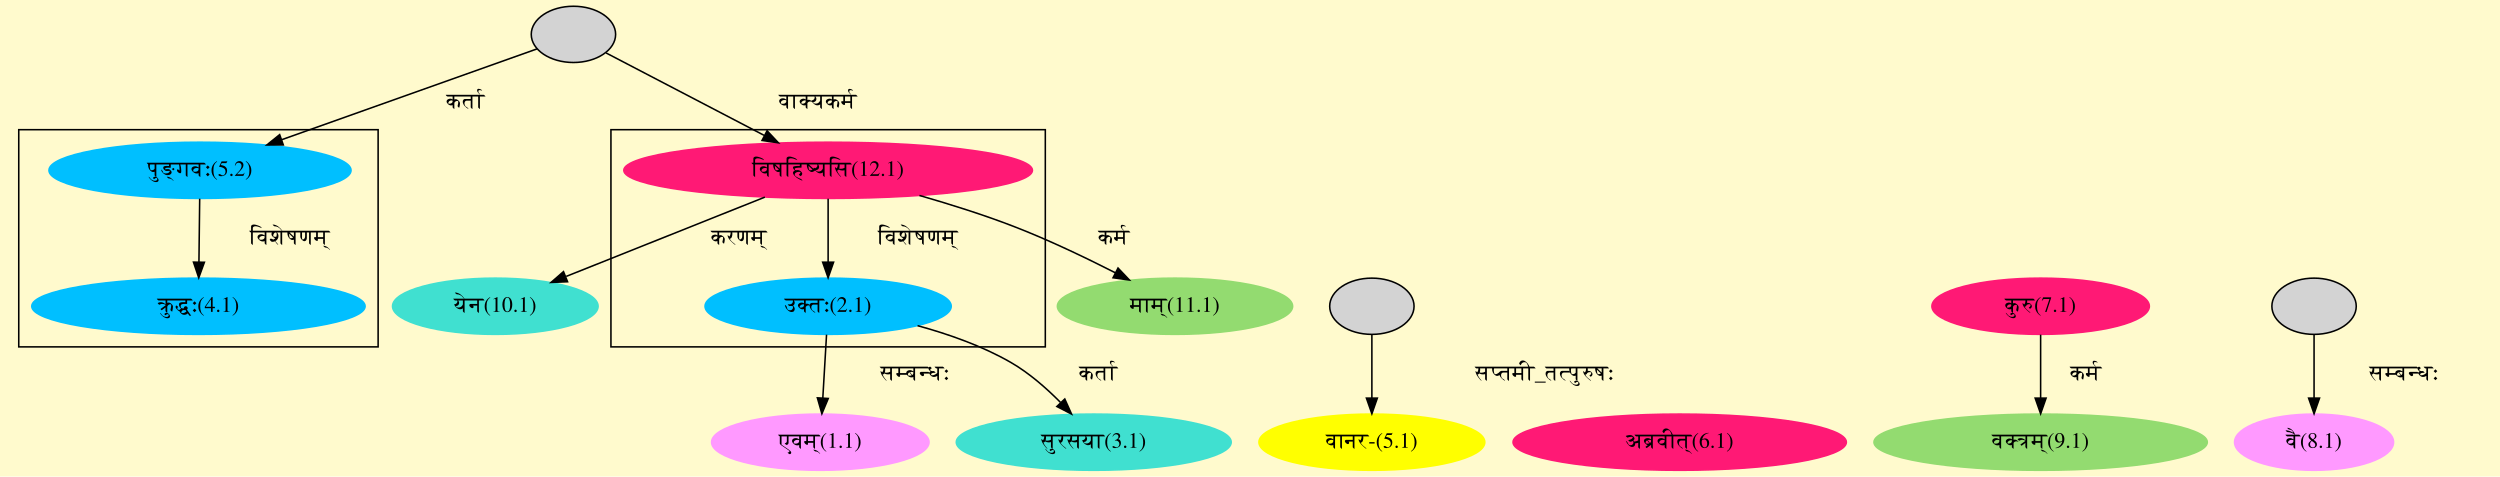
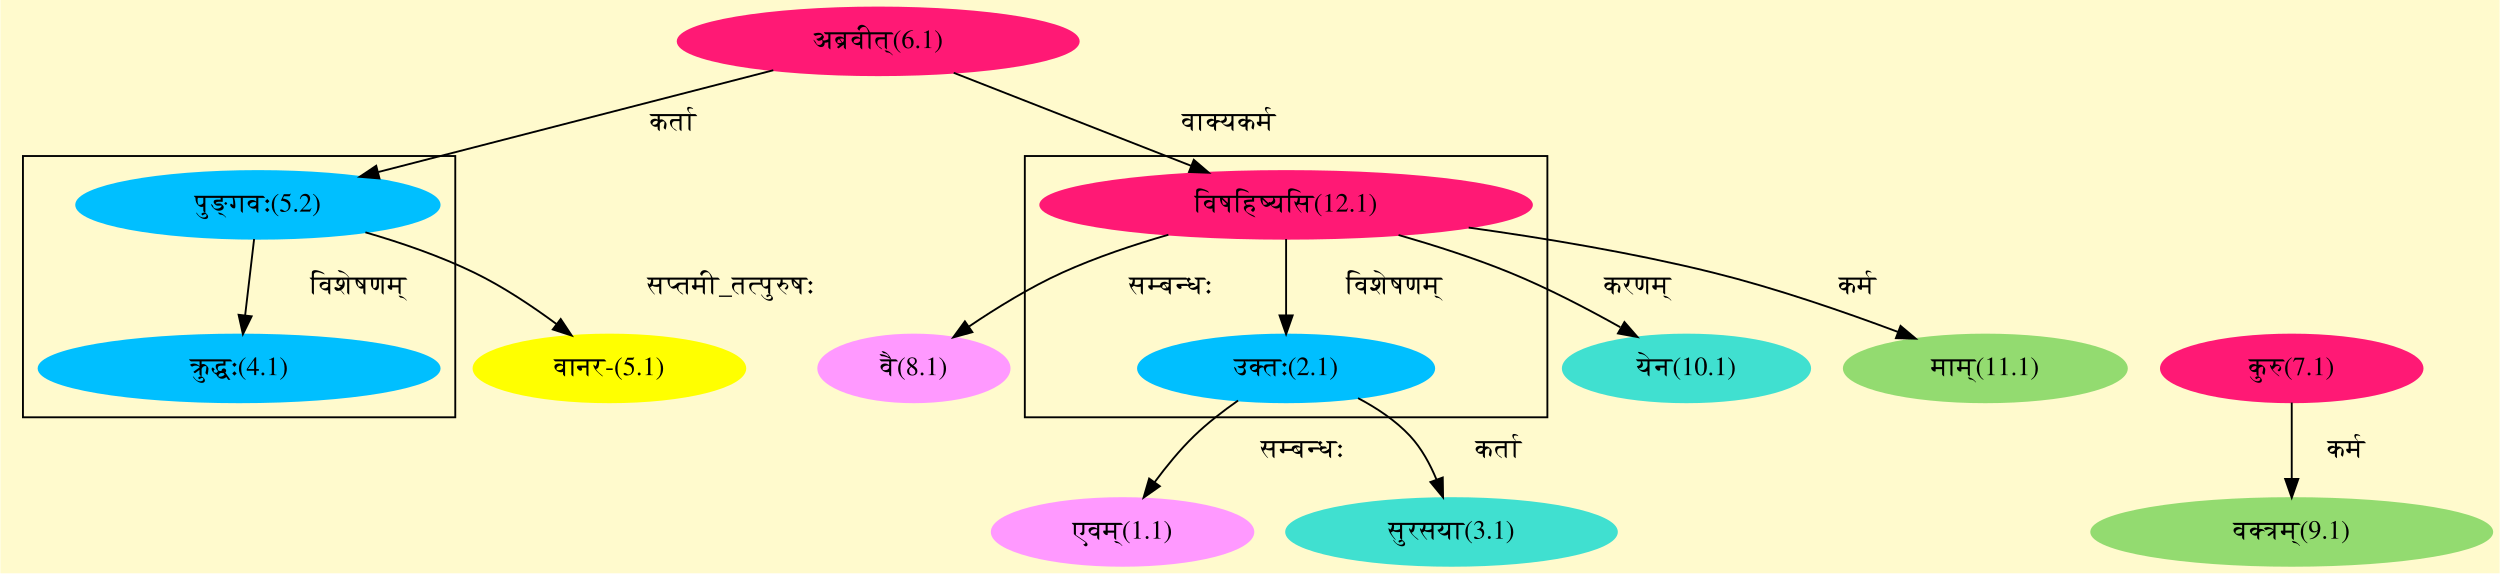
- <svg xmlns="http://www.w3.org/2000/svg" width="1600pt" height="305pt" viewBox="0.00 0.00 1600.00 305.00">
+ <svg xmlns="http://www.w3.org/2000/svg" width="1330pt" height="305pt" viewBox="0.00 0.00 1329.59 305.00">
  <g id="graph0" class="graph" transform="scale(1 1) rotate(0) translate(4 301)">
-     <polygon fill="#fffacd" stroke="transparent" points="-4,4 -4,-301 1596,-301 1596,4 -4,4" />
+     <polygon fill="#fffacd" stroke="transparent" points="-4,4 -4,-301 1325.59,-301 1325.59,4 -4,4" />
    <g id="clust1" class="cluster">
-       <polygon fill="#fffacd" stroke="black" points="387,-79 387,-218 665,-218 665,-79 387,-79" />
+       <polygon fill="#fffacd" stroke="black" points="541,-79 541,-218 819,-218 819,-79 541,-79" />
    </g>
    <g id="clust2" class="cluster">
      <polygon fill="#fffacd" stroke="black" points="8,-79 8,-218 238,-218 238,-79 8,-79" />
    </g>
    <g id="node1" class="node">
-       <ellipse fill="#00bfff" stroke="#00bfff" cx="526" cy="-105" rx="78.79" ry="18" />
-       <text text-anchor="middle" x="526" y="-101.3" font-family="Times,serif" font-size="14.00">उक्तः(2.1)</text>
+       <ellipse fill="#00bfff" stroke="#00bfff" cx="680" cy="-105" rx="78.79" ry="18" />
+       <text text-anchor="middle" x="680" y="-101.3" font-family="Times,serif" font-size="14.00">उक्तः(2.1)</text>
    </g>
    <g id="node2" class="node">
-       <ellipse fill="#ff1975" stroke="#ff1975" cx="526" cy="-192" rx="130.78" ry="18" />
-       <text text-anchor="middle" x="526" y="-188.3" font-family="Times,serif" font-size="14.00">विषहिष्यसि(12.1)</text>
+       <ellipse fill="#ff1975" stroke="#ff1975" cx="680" cy="-192" rx="130.78" ry="18" />
+       <text text-anchor="middle" x="680" y="-188.3" font-family="Times,serif" font-size="14.00">विषहिष्यसि(12.1)</text>
    </g>
    <g id="edge2" class="edge">
-       <path fill="none" stroke="black" d="M526,-133.27C526,-146.58 526,-162.19 526,-173.82" />
-       <polygon fill="black" stroke="black" points="529.5,-133.2 526,-123.2 522.5,-133.2 529.5,-133.2" />
-       <text text-anchor="middle" x="583.5" y="-144.8" font-family="Times,serif" font-size="14.00">विशेषणम्</text>
+       <path fill="none" stroke="black" d="M680,-133.27C680,-146.58 680,-162.19 680,-173.82" />
+       <polygon fill="black" stroke="black" points="683.5,-133.2 680,-123.2 676.5,-133.2 683.5,-133.2" />
+       <text text-anchor="middle" x="737.5" y="-144.8" font-family="Times,serif" font-size="14.00">विशेषणम्</text>
    </g>
-     <g id="node9" class="node">
-       <ellipse fill="lightgrey" stroke="black" cx="363" cy="-279" rx="27" ry="18" />
+     <g id="node8" class="node">
+       <ellipse fill="#ff1975" stroke="#ff1975" cx="463" cy="-279" rx="106.68" ry="18" />
+       <text text-anchor="middle" x="463" y="-275.3" font-family="Times,serif" font-size="14.00">अब्रवीत्(6.1)</text>
    </g>
    <g id="edge11" class="edge">
-       <path fill="none" stroke="black" d="M485.01,-214.38C452.81,-231.17 409.29,-253.86 383.87,-267.12" />
-       <polygon fill="black" stroke="black" points="486.94,-217.32 494.19,-209.59 483.7,-211.11 486.94,-217.32" />
-       <text text-anchor="middle" x="519.5" y="-231.8" font-family="Times,serif" font-size="14.00">वाक्यकर्म</text>
+       <path fill="none" stroke="black" d="M629.47,-212.79C591.01,-227.86 538.8,-248.31 503.17,-262.27" />
+       <polygon fill="black" stroke="black" points="630.89,-215.99 638.93,-209.09 628.34,-209.48 630.89,-215.99" />
+       <text text-anchor="middle" x="649.5" y="-231.8" font-family="Times,serif" font-size="14.00">वाक्यकर्म</text>
    </g>
    <g id="node3" class="node">
      <ellipse fill="#00bfff" stroke="#00bfff" cx="123" cy="-105" rx="106.68" ry="18" />
      <text text-anchor="middle" x="123" y="-101.3" font-family="Times,serif" font-size="14.00">क्रुद्धः(4.1)</text>
    </g>
    <g id="node4" class="node">
-       <ellipse fill="#00bfff" stroke="#00bfff" cx="124" cy="-192" rx="96.68" ry="18" />
-       <text text-anchor="middle" x="124" y="-188.3" font-family="Times,serif" font-size="14.00">पुङ्गवः(5.2)</text>
+       <ellipse fill="#00bfff" stroke="#00bfff" cx="133" cy="-192" rx="96.68" ry="18" />
+       <text text-anchor="middle" x="133" y="-188.3" font-family="Times,serif" font-size="14.00">पुङ्गवः(5.2)</text>
    </g>
    <g id="edge4" class="edge">
-       <path fill="none" stroke="black" d="M123.32,-133.27C123.48,-146.58 123.66,-162.19 123.8,-173.82" />
-       <polygon fill="black" stroke="black" points="126.82,-133.16 123.2,-123.2 119.82,-133.24 126.82,-133.16" />
-       <text text-anchor="middle" x="181.5" y="-144.8" font-family="Times,serif" font-size="14.00">विशेषणम्</text>
+       <path fill="none" stroke="black" d="M126.21,-133.27C127.77,-146.58 129.61,-162.19 130.98,-173.82" />
+       <polygon fill="black" stroke="black" points="129.67,-132.72 125.02,-123.2 122.72,-133.54 129.67,-132.72" />
+       <text text-anchor="middle" x="186.5" y="-144.8" font-family="Times,serif" font-size="14.00">विशेषणम्</text>
    </g>
    <g id="edge6" class="edge">
-       <path fill="none" stroke="black" d="M176.26,-211.59C227.18,-229.7 302.26,-256.4 339.82,-269.76" />
-       <polygon fill="black" stroke="black" points="177.32,-208.25 166.73,-208.2 174.98,-214.84 177.32,-208.25" />
-       <text text-anchor="middle" x="294" y="-231.8" font-family="Times,serif" font-size="14.00">कर्ता</text>
+       <path fill="none" stroke="black" d="M197.03,-209.49C258.06,-225.21 349.04,-248.65 407.19,-263.63" />
+       <polygon fill="black" stroke="black" points="197.68,-206.05 187.12,-206.94 195.93,-212.82 197.68,-206.05" />
+       <text text-anchor="middle" x="354" y="-231.8" font-family="Times,serif" font-size="14.00">कर्ता</text>
    </g>
    <g id="node5" class="node">
-       <ellipse fill="#ff99ff" stroke="#ff99ff" cx="521" cy="-18" rx="69.59" ry="18" />
-       <text text-anchor="middle" x="521" y="-14.3" font-family="Times,serif" font-size="14.00">एवम्(1.1)</text>
+       <ellipse fill="#ff99ff" stroke="#ff99ff" cx="593" cy="-18" rx="69.59" ry="18" />
+       <text text-anchor="middle" x="593" y="-14.3" font-family="Times,serif" font-size="14.00">एवम्(1.1)</text>
    </g>
    <g id="edge1" class="edge">
-       <path fill="none" stroke="black" d="M522.6,-46.27C523.39,-59.58 524.31,-75.19 524.99,-86.82" />
-       <polygon fill="black" stroke="black" points="526.09,-45.98 522.01,-36.2 519.11,-46.39 526.09,-45.98" />
-       <text text-anchor="middle" x="581.5" y="-57.8" font-family="Times,serif" font-size="14.00">सम्बन्धः</text>
+       <path fill="none" stroke="black" d="M610.08,-44.51C616.2,-52.77 623.45,-61.67 631,-69 638.05,-75.85 646.53,-82.38 654.44,-87.91" />
+       <polygon fill="black" stroke="black" points="612.83,-42.33 604.16,-36.24 607.14,-46.41 612.83,-42.33" />
+       <text text-anchor="middle" x="688.5" y="-57.8" font-family="Times,serif" font-size="14.00">सम्बन्धः</text>
    </g>
    <g id="node6" class="node">
-       <ellipse fill="#40e0d0" stroke="#40e0d0" cx="696" cy="-18" rx="87.99" ry="18" />
-       <text text-anchor="middle" x="696" y="-14.3" font-family="Times,serif" font-size="14.00">सुरसया(3.1)</text>
+       <ellipse fill="#40e0d0" stroke="#40e0d0" cx="768" cy="-18" rx="87.99" ry="18" />
+       <text text-anchor="middle" x="768" y="-14.3" font-family="Times,serif" font-size="14.00">सुरसया(3.1)</text>
    </g>
    <g id="edge3" class="edge">
-       <path fill="none" stroke="black" d="M674.76,-43.41C665.75,-52.53 654.64,-62.28 643,-69 624.73,-79.55 602.99,-87.18 583.23,-92.58" />
-       <polygon fill="black" stroke="black" points="677.46,-45.65 681.8,-35.99 672.38,-40.84 677.46,-45.65" />
-       <text text-anchor="middle" x="699" y="-57.8" font-family="Times,serif" font-size="14.00">कर्ता</text>
+       <path fill="none" stroke="black" d="M759.99,-45.92C756.63,-54.02 752.06,-62.48 746,-69 738.32,-77.26 728.23,-83.95 718.27,-89.19" />
+       <polygon fill="black" stroke="black" points="763.34,-46.97 763.51,-36.37 756.77,-44.55 763.34,-46.97" />
+       <text text-anchor="middle" x="793" y="-57.8" font-family="Times,serif" font-size="14.00">कर्ता</text>
    </g>
    <g id="node7" class="node">
-       <ellipse fill="#ffff00" stroke="#ffff00" cx="874" cy="-18" rx="72.29" ry="18" />
-       <text text-anchor="middle" x="874" y="-14.3" font-family="Times,serif" font-size="14.00">वानर-(5.1)</text>
-     </g>
-     <g id="node8" class="node">
-       <ellipse fill="lightgrey" stroke="black" cx="874" cy="-105" rx="27" ry="18" />
+       <ellipse fill="#ffff00" stroke="#ffff00" cx="320" cy="-105" rx="72.29" ry="18" />
+       <text text-anchor="middle" x="320" y="-101.3" font-family="Times,serif" font-size="14.00">वानर-(5.1)</text>
    </g>
    <g id="edge5" class="edge">
-       <path fill="none" stroke="black" d="M874,-46.27C874,-59.58 874,-75.19 874,-86.82" />
-       <polygon fill="black" stroke="black" points="877.5,-46.2 874,-36.2 870.5,-46.2 877.5,-46.2" />
-       <text text-anchor="middle" x="984.5" y="-57.8" font-family="Times,serif" font-size="14.00">सप्तमी_तत्पुरुषः</text>
+       <path fill="none" stroke="black" d="M291.98,-128.51C279.14,-138 263.39,-148.54 248,-156 229.88,-164.78 209.08,-171.92 190.19,-177.4" />
+       <polygon fill="black" stroke="black" points="294.09,-131.3 299.95,-122.47 289.87,-125.72 294.09,-131.3" />
+       <text text-anchor="middle" x="384.5" y="-144.8" font-family="Times,serif" font-size="14.00">सप्तमी_तत्पुरुषः</text>
+     </g>
+     <g id="node9" class="node">
+       <ellipse fill="#ff1975" stroke="#ff1975" cx="1215" cy="-105" rx="69.59" ry="18" />
+       <text text-anchor="middle" x="1215" y="-101.3" font-family="Times,serif" font-size="14.00">कुरु(7.1)</text>
    </g>
    <g id="node10" class="node">
-       <ellipse fill="#ff1975" stroke="#ff1975" cx="1071" cy="-18" rx="106.68" ry="18" />
-       <text text-anchor="middle" x="1071" y="-14.3" font-family="Times,serif" font-size="14.00">अब्रवीत्(6.1)</text>
+       <ellipse fill="#ff99ff" stroke="#ff99ff" cx="482" cy="-105" rx="50.89" ry="18" />
+       <text text-anchor="middle" x="482" y="-101.3" font-family="Times,serif" font-size="14.00">वै(8.1)</text>
+     </g>
+     <g id="edge7" class="edge">
+       <path fill="none" stroke="black" d="M511.37,-127.35C525.78,-137.09 543.73,-148.18 561,-156 578.75,-164.04 598.83,-170.77 617.36,-176.11" />
+       <polygon fill="black" stroke="black" points="513.1,-124.29 502.88,-121.49 509.12,-130.05 513.1,-124.29" />
+       <text text-anchor="middle" x="618.5" y="-144.8" font-family="Times,serif" font-size="14.00">सम्बन्धः</text>
    </g>
    <g id="node11" class="node">
-       <ellipse fill="#ff1975" stroke="#ff1975" cx="1302" cy="-105" rx="69.59" ry="18" />
-       <text text-anchor="middle" x="1302" y="-101.3" font-family="Times,serif" font-size="14.00">कुरु(7.1)</text>
+       <ellipse fill="#93db70" stroke="#93db70" cx="1215" cy="-18" rx="106.68" ry="18" />
+       <text text-anchor="middle" x="1215" y="-14.3" font-family="Times,serif" font-size="14.00">वक्त्रम्(9.1)</text>
+     </g>
+     <g id="edge8" class="edge">
+       <path fill="none" stroke="black" d="M1215,-46.27C1215,-59.58 1215,-75.19 1215,-86.82" />
+       <polygon fill="black" stroke="black" points="1218.5,-46.2 1215,-36.2 1211.5,-46.2 1218.5,-46.2" />
+       <text text-anchor="middle" x="1244" y="-57.8" font-family="Times,serif" font-size="14.00">कर्म</text>
    </g>
    <g id="node12" class="node">
-       <ellipse fill="#ff99ff" stroke="#ff99ff" cx="1477" cy="-18" rx="50.89" ry="18" />
-       <text text-anchor="middle" x="1477" y="-14.3" font-family="Times,serif" font-size="14.00">वै(8.1)</text>
+       <ellipse fill="#40e0d0" stroke="#40e0d0" cx="893" cy="-105" rx="65.79" ry="18" />
+       <text text-anchor="middle" x="893" y="-101.3" font-family="Times,serif" font-size="14.00">येन(10.1)</text>
+     </g>
+     <g id="edge9" class="edge">
+       <path fill="none" stroke="black" d="M857.79,-126.92C840.48,-136.63 819.07,-147.81 799,-156 780.16,-163.69 759.01,-170.47 739.83,-175.97" />
+       <polygon fill="black" stroke="black" points="859.99,-129.69 866.95,-121.7 856.53,-123.61 859.99,-129.69" />
+       <text text-anchor="middle" x="867" y="-144.8" font-family="Times,serif" font-size="14.00">करणम्</text>
    </g>
    <g id="node13" class="node">
-       <ellipse fill="lightgrey" stroke="black" cx="1477" cy="-105" rx="27" ry="18" />
-     </g>
-     <g id="edge7" class="edge">
-       <path fill="none" stroke="black" d="M1477,-46.27C1477,-59.58 1477,-75.19 1477,-86.82" />
-       <polygon fill="black" stroke="black" points="1480.5,-46.2 1477,-36.2 1473.5,-46.2 1480.5,-46.2" />
-       <text text-anchor="middle" x="1534.5" y="-57.8" font-family="Times,serif" font-size="14.00">सम्बन्धः</text>
-     </g>
-     <g id="node14" class="node">
-       <ellipse fill="#93db70" stroke="#93db70" cx="1302" cy="-18" rx="106.68" ry="18" />
-       <text text-anchor="middle" x="1302" y="-14.3" font-family="Times,serif" font-size="14.00">वक्त्रम्(9.1)</text>
-     </g>
-     <g id="edge8" class="edge">
-       <path fill="none" stroke="black" d="M1302,-46.27C1302,-59.58 1302,-75.19 1302,-86.82" />
-       <polygon fill="black" stroke="black" points="1305.5,-46.2 1302,-36.2 1298.5,-46.2 1305.5,-46.2" />
-       <text text-anchor="middle" x="1331" y="-57.8" font-family="Times,serif" font-size="14.00">कर्म</text>
-     </g>
-     <g id="node15" class="node">
-       <ellipse fill="#40e0d0" stroke="#40e0d0" cx="313" cy="-105" rx="65.79" ry="18" />
-       <text text-anchor="middle" x="313" y="-101.3" font-family="Times,serif" font-size="14.00">येन(10.1)</text>
-     </g>
-     <g id="edge9" class="edge">
-       <path fill="none" stroke="black" d="M358.36,-124.1C396.07,-139.15 449.22,-160.36 485.5,-174.84" />
-       <polygon fill="black" stroke="black" points="359.24,-120.68 348.65,-120.23 356.64,-127.18 359.24,-120.68" />
-       <text text-anchor="middle" x="469" y="-144.8" font-family="Times,serif" font-size="14.00">करणम्</text>
-     </g>
-     <g id="node16" class="node">
-       <ellipse fill="#93db70" stroke="#93db70" cx="748" cy="-105" rx="75.29" ry="18" />
-       <text text-anchor="middle" x="748" y="-101.3" font-family="Times,serif" font-size="14.00">माम्(11.1)</text>
+       <ellipse fill="#93db70" stroke="#93db70" cx="1052" cy="-105" rx="75.29" ry="18" />
+       <text text-anchor="middle" x="1052" y="-101.3" font-family="Times,serif" font-size="14.00">माम्(11.1)</text>
    </g>
    <g id="edge10" class="edge">
-       <path fill="none" stroke="black" d="M709.84,-126.4C690.71,-136.14 666.99,-147.5 645,-156 625.62,-163.5 603.94,-170.31 584.45,-175.9" />
-       <polygon fill="black" stroke="black" points="711.54,-129.46 718.83,-121.77 708.34,-123.24 711.54,-129.46" />
-       <text text-anchor="middle" x="709" y="-144.8" font-family="Times,serif" font-size="14.00">कर्म</text>
+       <path fill="none" stroke="black" d="M1005.43,-124.44C977.3,-134.98 940.53,-147.71 907,-156 864.9,-166.41 817.61,-174.3 777.13,-179.92" />
+       <polygon fill="black" stroke="black" points="1006.89,-127.63 1015,-120.82 1004.41,-121.09 1006.89,-127.63" />
+       <text text-anchor="middle" x="984" y="-144.8" font-family="Times,serif" font-size="14.00">कर्म</text>
    </g>
  </g>
</svg>
